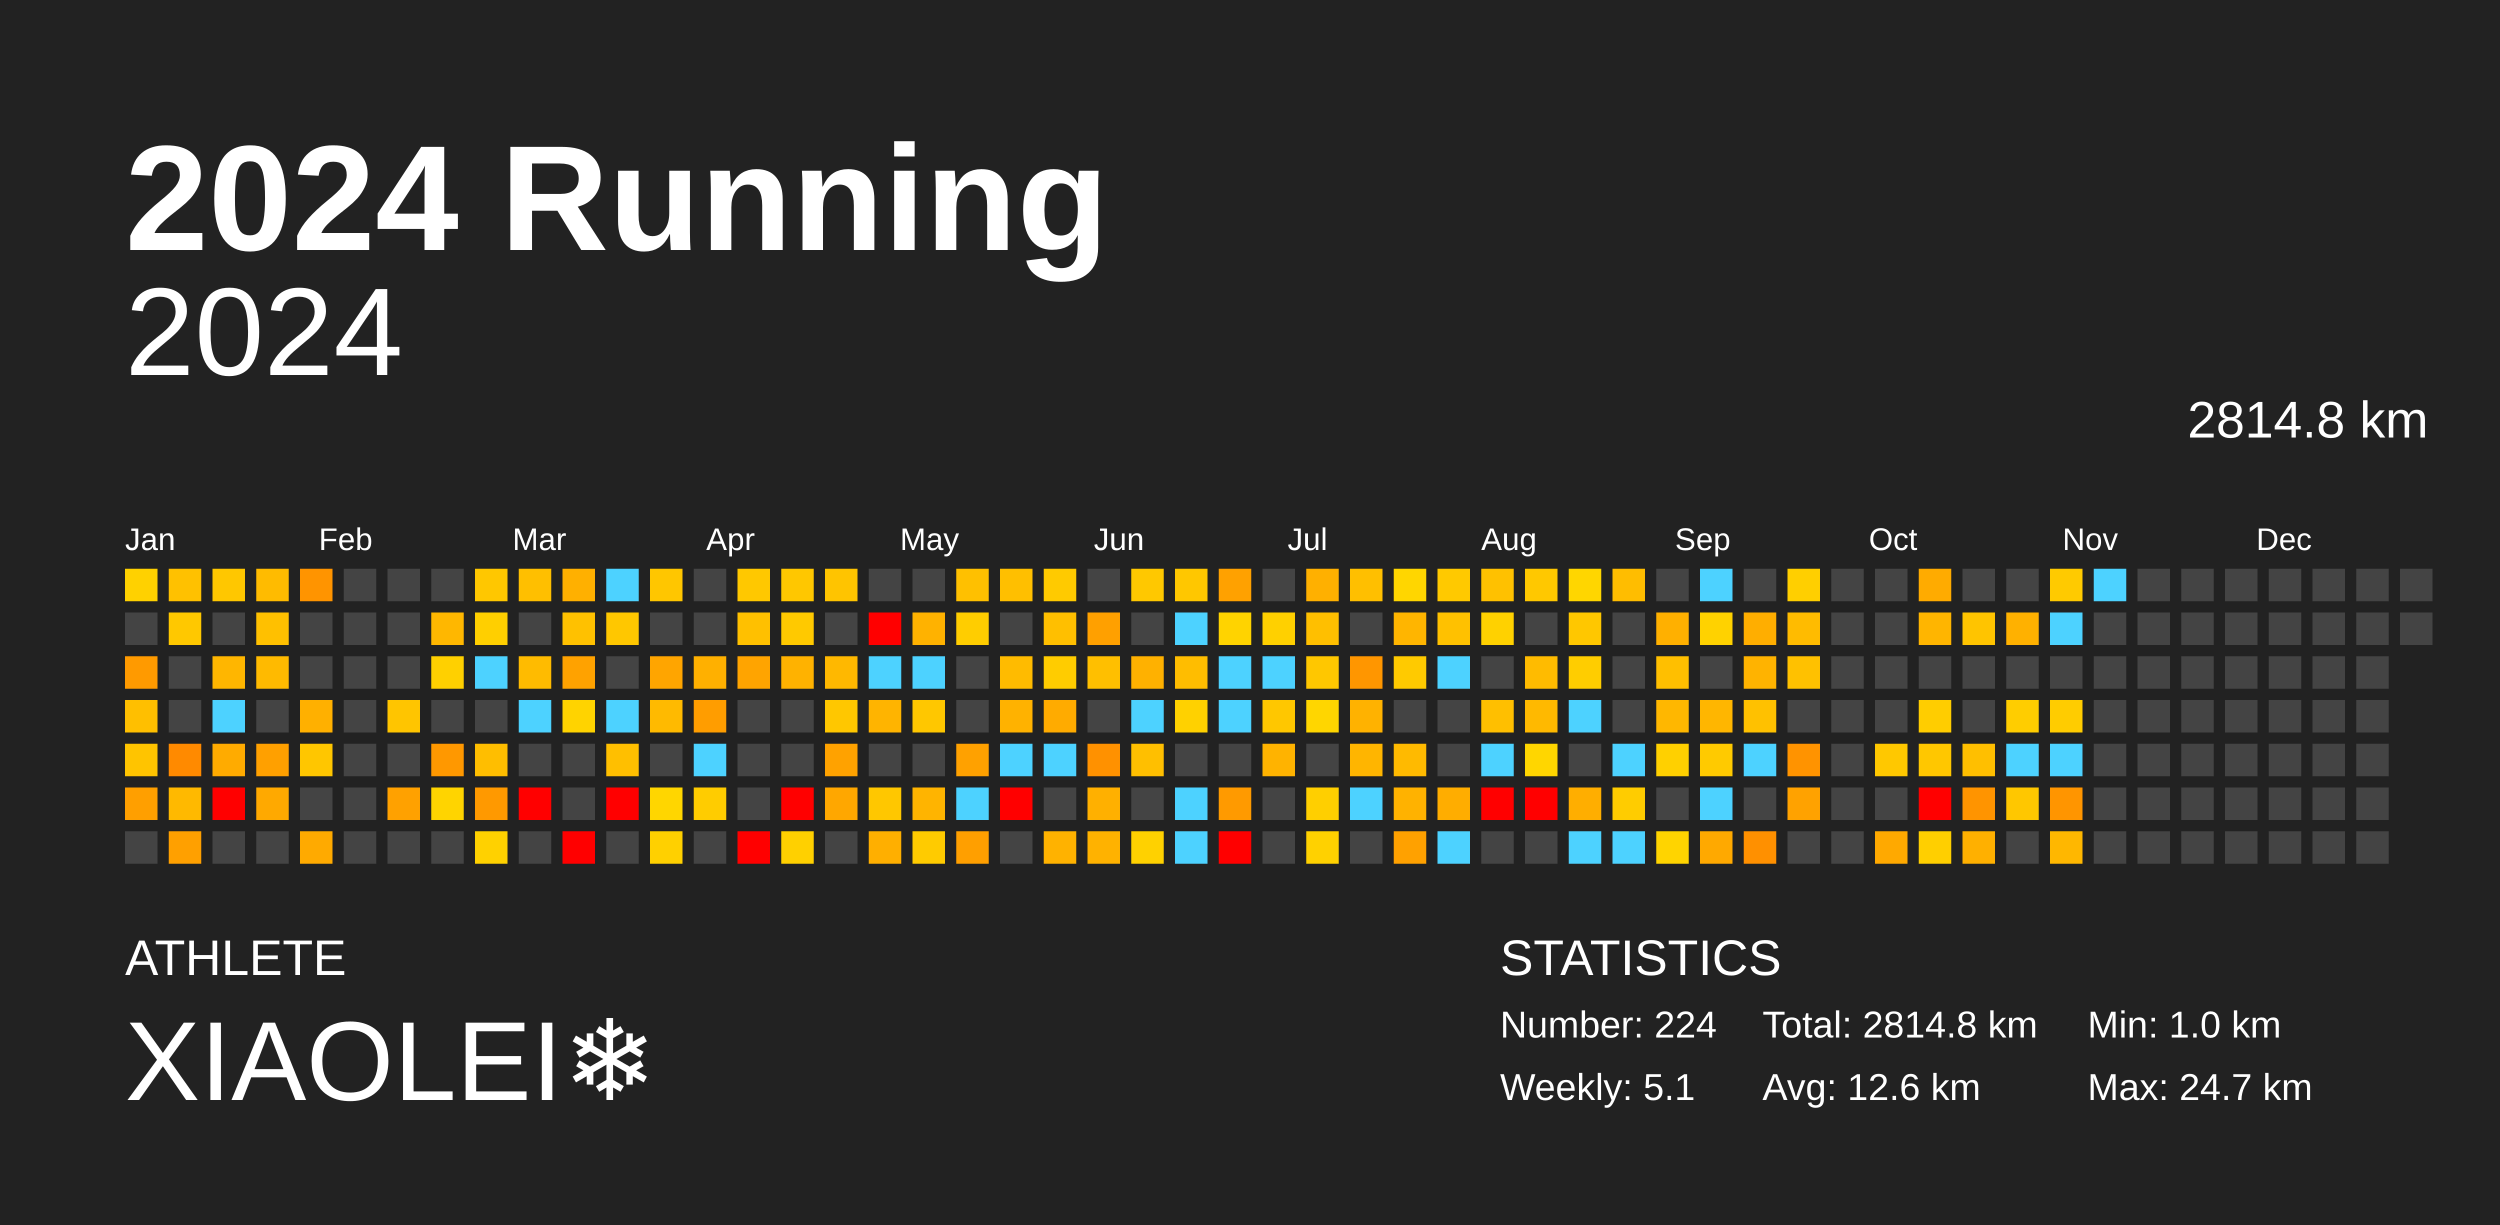
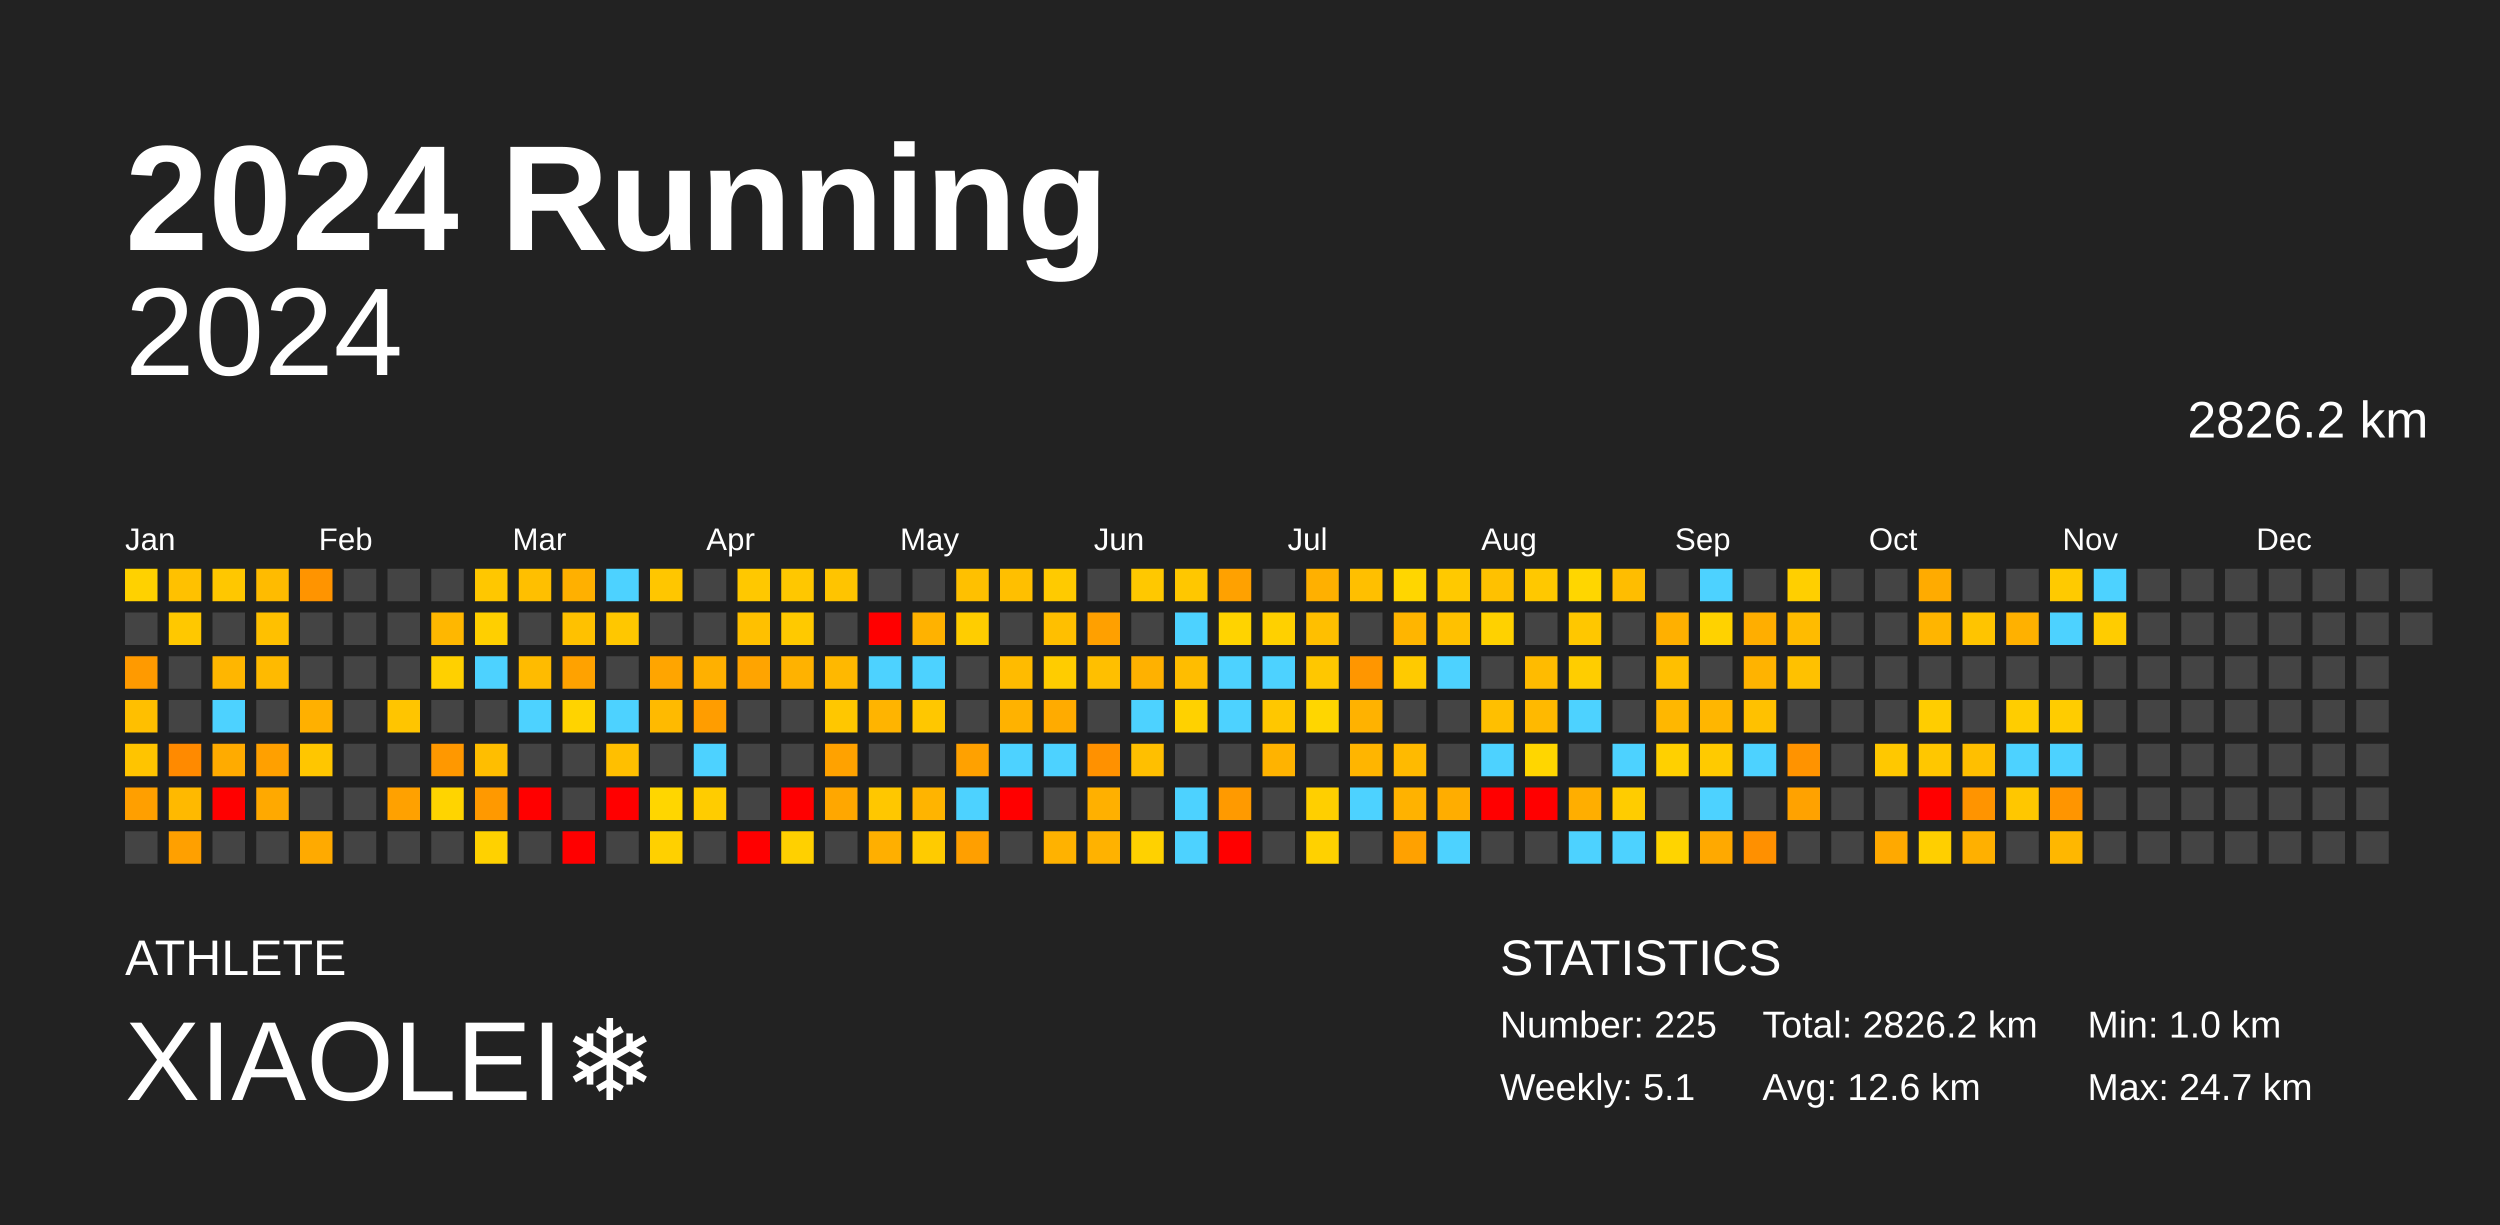
<svg xmlns="http://www.w3.org/2000/svg" baseProfile="full" height="98mm" version="1.1" viewBox="0,0,200,98" width="200mm">
  <defs />
  <rect fill="#222222" height="98" width="200" x="0" y="0" />
  <text fill="#FFFFFF" style="font-size:12px; font-family:Arial; font-weight:bold;" x="10" y="20">2024 Running</text>
  <text fill="#FFFFFF" style="font-size:4px; font-family:Arial" x="10" y="78">ATHLETE</text>
  <text fill="#FFFFFF" style="font-size:9px; font-family:Arial" x="10" y="88">XIAOLEI❄️</text>
  <text fill="#FFFFFF" style="font-size:4px; font-family:Arial" x="120" y="78">STATISTICS</text>
-   <text fill="#FFFFFF" style="font-size:3px; font-family:Arial" x="120" y="83">Number: 224</text>
+   <text fill="#FFFFFF" style="font-size:3px; font-family:Arial" x="120" y="83">Number: 225</text>
  <text fill="#FFFFFF" style="font-size:3px; font-family:Arial" x="120" y="88">Weekly: 5.1</text>
-   <text fill="#FFFFFF" style="font-size:3px; font-family:Arial" x="141" y="83">Total: 2814.8 km</text>
+   <text fill="#FFFFFF" style="font-size:3px; font-family:Arial" x="141" y="83">Total: 2826.2 km</text>
  <text fill="#FFFFFF" style="font-size:3px; font-family:Arial" x="141" y="88">Avg: 12.6 km</text>
  <text fill="#FFFFFF" style="font-size:3px; font-family:Arial" x="167" y="83">Min: 1.0 km</text>
  <text fill="#FFFFFF" style="font-size:3px; font-family:Arial" x="167" y="88">Max: 24.7 km</text>
  <text alignment-baseline="hanging" fill="#FFFFFF" style="font-size:10.0px; font-family:Arial;" x="10" y="30">2024</text>
-   <text alignment-baseline="hanging" fill="#FFFFFF" style="font-size:4.125px; font-family:Arial;" x="175" y="35">2814.8 km</text>
+   <text alignment-baseline="hanging" fill="#FFFFFF" style="font-size:4.125px; font-family:Arial;" x="175" y="35">2826.2 km</text>
  <text fill="#FFFFFF" style="font-size:2.5px; font-family:Arial" x="10.0" y="44">Jan</text>
  <text fill="#FFFFFF" style="font-size:2.5px; font-family:Arial" x="25.5" y="44">Feb</text>
  <text fill="#FFFFFF" style="font-size:2.5px; font-family:Arial" x="41.0" y="44">Mar</text>
  <text fill="#FFFFFF" style="font-size:2.5px; font-family:Arial" x="56.5" y="44">Apr</text>
  <text fill="#FFFFFF" style="font-size:2.5px; font-family:Arial" x="72.0" y="44">May</text>
  <text fill="#FFFFFF" style="font-size:2.5px; font-family:Arial" x="87.5" y="44">Jun</text>
  <text fill="#FFFFFF" style="font-size:2.5px; font-family:Arial" x="103.0" y="44">Jul</text>
  <text fill="#FFFFFF" style="font-size:2.5px; font-family:Arial" x="118.5" y="44">Aug</text>
  <text fill="#FFFFFF" style="font-size:2.5px; font-family:Arial" x="134.0" y="44">Sep</text>
  <text fill="#FFFFFF" style="font-size:2.5px; font-family:Arial" x="149.5" y="44">Oct</text>
  <text fill="#FFFFFF" style="font-size:2.5px; font-family:Arial" x="165.0" y="44">Nov</text>
  <text fill="#FFFFFF" style="font-size:2.5px; font-family:Arial" x="180.5" y="44">Dec</text>
  <rect fill="#ffd100" height="2.6" width="2.6" x="10.0" y="45.5" />
  <rect fill="#444444" height="2.6" width="2.6" x="10.0" y="49.0" />
  <rect fill="#ff9a00" height="2.6" width="2.6" x="10.0" y="52.5" />
  <rect fill="#ffbf00" height="2.6" width="2.6" x="10.0" y="56.0" />
  <rect fill="#ffc400" height="2.6" width="2.6" x="10.0" y="59.5" />
  <rect fill="#ff9f00" height="2.6" width="2.6" x="10.0" y="63.0" />
  <rect fill="#444444" height="2.6" width="2.6" x="10.0" y="66.5" />
  <rect fill="#ffc100" height="2.6" width="2.6" x="13.5" y="45.5" />
  <rect fill="#ffc800" height="2.6" width="2.6" x="13.5" y="49.0" />
  <rect fill="#444444" height="2.6" width="2.6" x="13.5" y="52.5" />
  <rect fill="#444444" height="2.6" width="2.6" x="13.5" y="56.0" />
  <rect fill="#ff8a00" height="2.6" width="2.6" x="13.5" y="59.5" />
  <rect fill="#ffb900" height="2.6" width="2.6" x="13.5" y="63.0" />
  <rect fill="#ffa000" height="2.6" width="2.6" x="13.5" y="66.5" />
  <rect fill="#ffc700" height="2.6" width="2.6" x="17.0" y="45.5" />
  <rect fill="#444444" height="2.6" width="2.6" x="17.0" y="49.0" />
  <rect fill="#ffb600" height="2.6" width="2.6" x="17.0" y="52.5" />
  <rect fill="#4dd2ff" height="2.6" width="2.6" x="17.0" y="56.0" />
  <rect fill="#ffab00" height="2.6" width="2.6" x="17.0" y="59.5" />
  <rect fill="red" height="2.6" width="2.6" x="17.0" y="63.0" />
  <rect fill="#444444" height="2.6" width="2.6" x="17.0" y="66.5" />
  <rect fill="#ffbb00" height="2.6" width="2.6" x="20.5" y="45.5" />
  <rect fill="#ffc000" height="2.6" width="2.6" x="20.5" y="49.0" />
  <rect fill="#ffba00" height="2.6" width="2.6" x="20.5" y="52.5" />
  <rect fill="#444444" height="2.6" width="2.6" x="20.5" y="56.0" />
  <rect fill="#ffa000" height="2.6" width="2.6" x="20.5" y="59.5" />
  <rect fill="#ffa900" height="2.6" width="2.6" x="20.5" y="63.0" />
  <rect fill="#444444" height="2.6" width="2.6" x="20.5" y="66.5" />
  <rect fill="#ff9400" height="2.6" width="2.6" x="24.0" y="45.5" />
  <rect fill="#444444" height="2.6" width="2.6" x="24.0" y="49.0" />
  <rect fill="#444444" height="2.6" width="2.6" x="24.0" y="52.5" />
  <rect fill="#ffb000" height="2.6" width="2.6" x="24.0" y="56.0" />
  <rect fill="#ffc600" height="2.6" width="2.6" x="24.0" y="59.5" />
  <rect fill="#444444" height="2.6" width="2.6" x="24.0" y="63.0" />
  <rect fill="#ffaa00" height="2.6" width="2.6" x="24.0" y="66.5" />
  <rect fill="#444444" height="2.6" width="2.6" x="27.5" y="45.5" />
  <rect fill="#444444" height="2.6" width="2.6" x="27.5" y="49.0" />
  <rect fill="#444444" height="2.6" width="2.6" x="27.5" y="52.5" />
  <rect fill="#444444" height="2.6" width="2.6" x="27.5" y="56.0" />
  <rect fill="#444444" height="2.6" width="2.6" x="27.5" y="59.5" />
  <rect fill="#444444" height="2.6" width="2.6" x="27.5" y="63.0" />
  <rect fill="#444444" height="2.6" width="2.6" x="27.5" y="66.5" />
  <rect fill="#444444" height="2.6" width="2.6" x="31.0" y="45.5" />
  <rect fill="#444444" height="2.6" width="2.6" x="31.0" y="49.0" />
  <rect fill="#444444" height="2.6" width="2.6" x="31.0" y="52.5" />
  <rect fill="#ffc500" height="2.6" width="2.6" x="31.0" y="56.0" />
  <rect fill="#444444" height="2.6" width="2.6" x="31.0" y="59.5" />
  <rect fill="#ffa100" height="2.6" width="2.6" x="31.0" y="63.0" />
  <rect fill="#444444" height="2.6" width="2.6" x="31.0" y="66.5" />
  <rect fill="#444444" height="2.6" width="2.6" x="34.5" y="45.5" />
  <rect fill="#ffb700" height="2.6" width="2.6" x="34.5" y="49.0" />
  <rect fill="#ffd000" height="2.6" width="2.6" x="34.5" y="52.5" />
  <rect fill="#444444" height="2.6" width="2.6" x="34.5" y="56.0" />
  <rect fill="#ff9800" height="2.6" width="2.6" x="34.5" y="59.5" />
  <rect fill="#ffd400" height="2.6" width="2.6" x="34.5" y="63.0" />
  <rect fill="#444444" height="2.6" width="2.6" x="34.5" y="66.5" />
  <rect fill="#ffc700" height="2.6" width="2.6" x="38.0" y="45.5" />
  <rect fill="#ffcf00" height="2.6" width="2.6" x="38.0" y="49.0" />
  <rect fill="#4dd2ff" height="2.6" width="2.6" x="38.0" y="52.5" />
  <rect fill="#444444" height="2.6" width="2.6" x="38.0" y="56.0" />
  <rect fill="#ffbe00" height="2.6" width="2.6" x="38.0" y="59.5" />
  <rect fill="#ff9900" height="2.6" width="2.6" x="38.0" y="63.0" />
  <rect fill="#ffd100" height="2.6" width="2.6" x="38.0" y="66.5" />
  <rect fill="#ffbf00" height="2.6" width="2.6" x="41.5" y="45.5" />
  <rect fill="#444444" height="2.6" width="2.6" x="41.5" y="49.0" />
  <rect fill="#ffbb00" height="2.6" width="2.6" x="41.5" y="52.5" />
  <rect fill="#4dd2ff" height="2.6" width="2.6" x="41.5" y="56.0" />
  <rect fill="#444444" height="2.6" width="2.6" x="41.5" y="59.5" />
  <rect fill="red" height="2.6" width="2.6" x="41.5" y="63.0" />
  <rect fill="#444444" height="2.6" width="2.6" x="41.5" y="66.5" />
  <rect fill="#ffb000" height="2.6" width="2.6" x="45.0" y="45.5" />
  <rect fill="#ffc100" height="2.6" width="2.6" x="45.0" y="49.0" />
  <rect fill="#ffa200" height="2.6" width="2.6" x="45.0" y="52.5" />
  <rect fill="#ffd300" height="2.6" width="2.6" x="45.0" y="56.0" />
  <rect fill="#444444" height="2.6" width="2.6" x="45.0" y="59.5" />
  <rect fill="#444444" height="2.6" width="2.6" x="45.0" y="63.0" />
  <rect fill="red" height="2.6" width="2.6" x="45.0" y="66.5" />
  <rect fill="#4dd2ff" height="2.6" width="2.6" x="48.5" y="45.5" />
  <rect fill="#ffc700" height="2.6" width="2.6" x="48.5" y="49.0" />
  <rect fill="#444444" height="2.6" width="2.6" x="48.5" y="52.5" />
  <rect fill="#4dd2ff" height="2.6" width="2.6" x="48.5" y="56.0" />
  <rect fill="#ffbf00" height="2.6" width="2.6" x="48.5" y="59.5" />
  <rect fill="red" height="2.6" width="2.6" x="48.5" y="63.0" />
  <rect fill="#444444" height="2.6" width="2.6" x="48.5" y="66.5" />
  <rect fill="#ffc600" height="2.6" width="2.6" x="52.0" y="45.5" />
  <rect fill="#444444" height="2.6" width="2.6" x="52.0" y="49.0" />
  <rect fill="#ffa500" height="2.6" width="2.6" x="52.0" y="52.5" />
  <rect fill="#ffba00" height="2.6" width="2.6" x="52.0" y="56.0" />
  <rect fill="#444444" height="2.6" width="2.6" x="52.0" y="59.5" />
  <rect fill="#ffd600" height="2.6" width="2.6" x="52.0" y="63.0" />
  <rect fill="#ffd000" height="2.6" width="2.6" x="52.0" y="66.5" />
  <rect fill="#444444" height="2.6" width="2.6" x="55.5" y="45.5" />
  <rect fill="#444444" height="2.6" width="2.6" x="55.5" y="49.0" />
  <rect fill="#ffb000" height="2.6" width="2.6" x="55.5" y="52.5" />
  <rect fill="#ff9d00" height="2.6" width="2.6" x="55.5" y="56.0" />
  <rect fill="#4dd2ff" height="2.6" width="2.6" x="55.5" y="59.5" />
  <rect fill="#ffcc00" height="2.6" width="2.6" x="55.5" y="63.0" />
  <rect fill="#444444" height="2.6" width="2.6" x="55.5" y="66.5" />
  <rect fill="#ffc800" height="2.6" width="2.6" x="59.0" y="45.5" />
  <rect fill="#ffc000" height="2.6" width="2.6" x="59.0" y="49.0" />
  <rect fill="#ffa400" height="2.6" width="2.6" x="59.0" y="52.5" />
  <rect fill="#444444" height="2.6" width="2.6" x="59.0" y="56.0" />
  <rect fill="#444444" height="2.6" width="2.6" x="59.0" y="59.5" />
  <rect fill="#444444" height="2.6" width="2.6" x="59.0" y="63.0" />
  <rect fill="red" height="2.6" width="2.6" x="59.0" y="66.5" />
  <rect fill="#ffc700" height="2.6" width="2.6" x="62.5" y="45.5" />
  <rect fill="#ffc900" height="2.6" width="2.6" x="62.5" y="49.0" />
  <rect fill="#ffb200" height="2.6" width="2.6" x="62.5" y="52.5" />
  <rect fill="#444444" height="2.6" width="2.6" x="62.5" y="56.0" />
  <rect fill="#444444" height="2.6" width="2.6" x="62.5" y="59.5" />
  <rect fill="red" height="2.6" width="2.6" x="62.5" y="63.0" />
  <rect fill="#ffd000" height="2.6" width="2.6" x="62.5" y="66.5" />
  <rect fill="#ffc400" height="2.6" width="2.6" x="66.0" y="45.5" />
  <rect fill="#444444" height="2.6" width="2.6" x="66.0" y="49.0" />
  <rect fill="#ffb800" height="2.6" width="2.6" x="66.0" y="52.5" />
  <rect fill="#ffc700" height="2.6" width="2.6" x="66.0" y="56.0" />
  <rect fill="#ffa200" height="2.6" width="2.6" x="66.0" y="59.5" />
  <rect fill="#ffa700" height="2.6" width="2.6" x="66.0" y="63.0" />
  <rect fill="#444444" height="2.6" width="2.6" x="66.0" y="66.5" />
  <rect fill="#444444" height="2.6" width="2.6" x="69.5" y="45.5" />
  <rect fill="red" height="2.6" width="2.6" x="69.5" y="49.0" />
  <rect fill="#4dd2ff" height="2.6" width="2.6" x="69.5" y="52.5" />
  <rect fill="#ffb400" height="2.6" width="2.6" x="69.5" y="56.0" />
  <rect fill="#444444" height="2.6" width="2.6" x="69.5" y="59.5" />
  <rect fill="#ffc700" height="2.6" width="2.6" x="69.5" y="63.0" />
  <rect fill="#ffaf00" height="2.6" width="2.6" x="69.5" y="66.5" />
  <rect fill="#444444" height="2.6" width="2.6" x="73.0" y="45.5" />
  <rect fill="#ffb200" height="2.6" width="2.6" x="73.0" y="49.0" />
  <rect fill="#4dd2ff" height="2.6" width="2.6" x="73.0" y="52.5" />
  <rect fill="#ffc700" height="2.6" width="2.6" x="73.0" y="56.0" />
  <rect fill="#444444" height="2.6" width="2.6" x="73.0" y="59.5" />
  <rect fill="#ffb400" height="2.6" width="2.6" x="73.0" y="63.0" />
  <rect fill="#ffcb00" height="2.6" width="2.6" x="73.0" y="66.5" />
  <rect fill="#ffc000" height="2.6" width="2.6" x="76.5" y="45.5" />
  <rect fill="#ffcd00" height="2.6" width="2.6" x="76.5" y="49.0" />
  <rect fill="#444444" height="2.6" width="2.6" x="76.5" y="52.5" />
  <rect fill="#444444" height="2.6" width="2.6" x="76.5" y="56.0" />
  <rect fill="#ffa100" height="2.6" width="2.6" x="76.5" y="59.5" />
  <rect fill="#4dd2ff" height="2.6" width="2.6" x="76.5" y="63.0" />
  <rect fill="#ff9f00" height="2.6" width="2.6" x="76.5" y="66.5" />
  <rect fill="#ffbf00" height="2.6" width="2.6" x="80.0" y="45.5" />
  <rect fill="#444444" height="2.6" width="2.6" x="80.0" y="49.0" />
  <rect fill="#ffbb00" height="2.6" width="2.6" x="80.0" y="52.5" />
  <rect fill="#ffb200" height="2.6" width="2.6" x="80.0" y="56.0" />
  <rect fill="#4dd2ff" height="2.6" width="2.6" x="80.0" y="59.5" />
  <rect fill="red" height="2.6" width="2.6" x="80.0" y="63.0" />
  <rect fill="#444444" height="2.6" width="2.6" x="80.0" y="66.5" />
  <rect fill="#ffca00" height="2.6" width="2.6" x="83.5" y="45.5" />
  <rect fill="#ffbf00" height="2.6" width="2.6" x="83.5" y="49.0" />
  <rect fill="#ffcc00" height="2.6" width="2.6" x="83.5" y="52.5" />
  <rect fill="#ffab00" height="2.6" width="2.6" x="83.5" y="56.0" />
  <rect fill="#4dd2ff" height="2.6" width="2.6" x="83.5" y="59.5" />
  <rect fill="#444444" height="2.6" width="2.6" x="83.5" y="63.0" />
  <rect fill="#ffb200" height="2.6" width="2.6" x="83.5" y="66.5" />
  <rect fill="#444444" height="2.6" width="2.6" x="87.0" y="45.5" />
  <rect fill="#ffa000" height="2.6" width="2.6" x="87.0" y="49.0" />
  <rect fill="#ffbf00" height="2.6" width="2.6" x="87.0" y="52.5" />
  <rect fill="#444444" height="2.6" width="2.6" x="87.0" y="56.0" />
  <rect fill="#ff9100" height="2.6" width="2.6" x="87.0" y="59.5" />
  <rect fill="#ffb000" height="2.6" width="2.6" x="87.0" y="63.0" />
  <rect fill="#ffb200" height="2.6" width="2.6" x="87.0" y="66.5" />
  <rect fill="#ffc800" height="2.6" width="2.6" x="90.5" y="45.5" />
  <rect fill="#444444" height="2.6" width="2.6" x="90.5" y="49.0" />
  <rect fill="#ffb100" height="2.6" width="2.6" x="90.5" y="52.5" />
  <rect fill="#4dd2ff" height="2.6" width="2.6" x="90.5" y="56.0" />
  <rect fill="#ffbf00" height="2.6" width="2.6" x="90.5" y="59.5" />
  <rect fill="#444444" height="2.6" width="2.6" x="90.5" y="63.0" />
  <rect fill="#ffd100" height="2.6" width="2.6" x="90.5" y="66.5" />
  <rect fill="#ffc700" height="2.6" width="2.6" x="94.0" y="45.5" />
  <rect fill="#4dd2ff" height="2.6" width="2.6" x="94.0" y="49.0" />
  <rect fill="#ffbd00" height="2.6" width="2.6" x="94.0" y="52.5" />
  <rect fill="#ffd100" height="2.6" width="2.6" x="94.0" y="56.0" />
  <rect fill="#444444" height="2.6" width="2.6" x="94.0" y="59.5" />
  <rect fill="#4dd2ff" height="2.6" width="2.6" x="94.0" y="63.0" />
  <rect fill="#4dd2ff" height="2.6" width="2.6" x="94.0" y="66.5" />
  <rect fill="#ffa100" height="2.6" width="2.6" x="97.5" y="45.5" />
  <rect fill="#ffd300" height="2.6" width="2.6" x="97.5" y="49.0" />
  <rect fill="#4dd2ff" height="2.6" width="2.6" x="97.5" y="52.5" />
  <rect fill="#4dd2ff" height="2.6" width="2.6" x="97.5" y="56.0" />
  <rect fill="#444444" height="2.6" width="2.6" x="97.5" y="59.5" />
  <rect fill="#ff9a00" height="2.6" width="2.6" x="97.5" y="63.0" />
  <rect fill="red" height="2.6" width="2.6" x="97.5" y="66.5" />
  <rect fill="#444444" height="2.6" width="2.6" x="101.0" y="45.5" />
  <rect fill="#ffd000" height="2.6" width="2.6" x="101.0" y="49.0" />
  <rect fill="#4dd2ff" height="2.6" width="2.6" x="101.0" y="52.5" />
  <rect fill="#ffc700" height="2.6" width="2.6" x="101.0" y="56.0" />
  <rect fill="#ffb300" height="2.6" width="2.6" x="101.0" y="59.5" />
  <rect fill="#444444" height="2.6" width="2.6" x="101.0" y="63.0" />
  <rect fill="#444444" height="2.6" width="2.6" x="101.0" y="66.5" />
  <rect fill="#ffb000" height="2.6" width="2.6" x="104.5" y="45.5" />
  <rect fill="#ffbf00" height="2.6" width="2.6" x="104.5" y="49.0" />
  <rect fill="#ffc700" height="2.6" width="2.6" x="104.5" y="52.5" />
  <rect fill="#ffd600" height="2.6" width="2.6" x="104.5" y="56.0" />
  <rect fill="#444444" height="2.6" width="2.6" x="104.5" y="59.5" />
  <rect fill="#ffcf00" height="2.6" width="2.6" x="104.5" y="63.0" />
  <rect fill="#ffd100" height="2.6" width="2.6" x="104.5" y="66.5" />
  <rect fill="#ffbf00" height="2.6" width="2.6" x="108.0" y="45.5" />
  <rect fill="#444444" height="2.6" width="2.6" x="108.0" y="49.0" />
  <rect fill="#ff9600" height="2.6" width="2.6" x="108.0" y="52.5" />
  <rect fill="#ffb200" height="2.6" width="2.6" x="108.0" y="56.0" />
  <rect fill="#ffb500" height="2.6" width="2.6" x="108.0" y="59.5" />
  <rect fill="#4dd2ff" height="2.6" width="2.6" x="108.0" y="63.0" />
  <rect fill="#444444" height="2.6" width="2.6" x="108.0" y="66.5" />
  <rect fill="#ffd600" height="2.6" width="2.6" x="111.5" y="45.5" />
  <rect fill="#ffb500" height="2.6" width="2.6" x="111.5" y="49.0" />
  <rect fill="#ffca00" height="2.6" width="2.6" x="111.5" y="52.5" />
  <rect fill="#444444" height="2.6" width="2.6" x="111.5" y="56.0" />
  <rect fill="#ffba00" height="2.6" width="2.6" x="111.5" y="59.5" />
  <rect fill="#ffb200" height="2.6" width="2.6" x="111.5" y="63.0" />
  <rect fill="#ffa100" height="2.6" width="2.6" x="111.5" y="66.5" />
  <rect fill="#ffc900" height="2.6" width="2.6" x="115.0" y="45.5" />
  <rect fill="#ffc100" height="2.6" width="2.6" x="115.0" y="49.0" />
  <rect fill="#4dd2ff" height="2.6" width="2.6" x="115.0" y="52.5" />
  <rect fill="#444444" height="2.6" width="2.6" x="115.0" y="56.0" />
  <rect fill="#444444" height="2.6" width="2.6" x="115.0" y="59.5" />
  <rect fill="#ffad00" height="2.6" width="2.6" x="115.0" y="63.0" />
  <rect fill="#4dd2ff" height="2.6" width="2.6" x="115.0" y="66.5" />
  <rect fill="#ffc100" height="2.6" width="2.6" x="118.5" y="45.5" />
  <rect fill="#ffd100" height="2.6" width="2.6" x="118.5" y="49.0" />
  <rect fill="#444444" height="2.6" width="2.6" x="118.5" y="52.5" />
  <rect fill="#ffbf00" height="2.6" width="2.6" x="118.5" y="56.0" />
  <rect fill="#4dd2ff" height="2.6" width="2.6" x="118.5" y="59.5" />
  <rect fill="red" height="2.6" width="2.6" x="118.5" y="63.0" />
  <rect fill="#444444" height="2.6" width="2.6" x="118.5" y="66.5" />
  <rect fill="#ffc800" height="2.6" width="2.6" x="122.0" y="45.5" />
  <rect fill="#444444" height="2.6" width="2.6" x="122.0" y="49.0" />
  <rect fill="#ffbb00" height="2.6" width="2.6" x="122.0" y="52.5" />
  <rect fill="#ffb900" height="2.6" width="2.6" x="122.0" y="56.0" />
  <rect fill="#ffd600" height="2.6" width="2.6" x="122.0" y="59.5" />
  <rect fill="red" height="2.6" width="2.6" x="122.0" y="63.0" />
  <rect fill="#444444" height="2.6" width="2.6" x="122.0" y="66.5" />
  <rect fill="#ffd600" height="2.6" width="2.6" x="125.5" y="45.5" />
  <rect fill="#ffc700" height="2.6" width="2.6" x="125.5" y="49.0" />
  <rect fill="#ffcd00" height="2.6" width="2.6" x="125.5" y="52.5" />
  <rect fill="#4dd2ff" height="2.6" width="2.6" x="125.5" y="56.0" />
  <rect fill="#444444" height="2.6" width="2.6" x="125.5" y="59.5" />
  <rect fill="#ffae00" height="2.6" width="2.6" x="125.5" y="63.0" />
  <rect fill="#4dd2ff" height="2.6" width="2.6" x="125.5" y="66.5" />
  <rect fill="#ffbd00" height="2.6" width="2.6" x="129.0" y="45.5" />
  <rect fill="#444444" height="2.6" width="2.6" x="129.0" y="49.0" />
  <rect fill="#444444" height="2.6" width="2.6" x="129.0" y="52.5" />
  <rect fill="#444444" height="2.6" width="2.6" x="129.0" y="56.0" />
  <rect fill="#4dd2ff" height="2.6" width="2.6" x="129.0" y="59.5" />
  <rect fill="#ffcc00" height="2.6" width="2.6" x="129.0" y="63.0" />
  <rect fill="#4dd2ff" height="2.6" width="2.6" x="129.0" y="66.5" />
  <rect fill="#444444" height="2.6" width="2.6" x="132.5" y="45.5" />
  <rect fill="#ffb000" height="2.6" width="2.6" x="132.5" y="49.0" />
  <rect fill="#ffbf00" height="2.6" width="2.6" x="132.5" y="52.5" />
  <rect fill="#ffb700" height="2.6" width="2.6" x="132.5" y="56.0" />
  <rect fill="#ffd000" height="2.6" width="2.6" x="132.5" y="59.5" />
  <rect fill="#444444" height="2.6" width="2.6" x="132.5" y="63.0" />
  <rect fill="#ffd400" height="2.6" width="2.6" x="132.5" y="66.5" />
  <rect fill="#4dd2ff" height="2.6" width="2.6" x="136.0" y="45.5" />
  <rect fill="#ffd200" height="2.6" width="2.6" x="136.0" y="49.0" />
  <rect fill="#444444" height="2.6" width="2.6" x="136.0" y="52.5" />
  <rect fill="#ffb600" height="2.6" width="2.6" x="136.0" y="56.0" />
  <rect fill="#ffca00" height="2.6" width="2.6" x="136.0" y="59.5" />
  <rect fill="#4dd2ff" height="2.6" width="2.6" x="136.0" y="63.0" />
  <rect fill="#ffa900" height="2.6" width="2.6" x="136.0" y="66.5" />
  <rect fill="#444444" height="2.6" width="2.6" x="139.5" y="45.5" />
  <rect fill="#ffae00" height="2.6" width="2.6" x="139.5" y="49.0" />
  <rect fill="#ffb300" height="2.6" width="2.6" x="139.5" y="52.5" />
  <rect fill="#ffc100" height="2.6" width="2.6" x="139.5" y="56.0" />
  <rect fill="#4dd2ff" height="2.6" width="2.6" x="139.5" y="59.5" />
  <rect fill="#444444" height="2.6" width="2.6" x="139.5" y="63.0" />
  <rect fill="#ff9000" height="2.6" width="2.6" x="139.5" y="66.5" />
  <rect fill="#ffcf00" height="2.6" width="2.6" x="143.0" y="45.5" />
  <rect fill="#ffbb00" height="2.6" width="2.6" x="143.0" y="49.0" />
  <rect fill="#ffc100" height="2.6" width="2.6" x="143.0" y="52.5" />
  <rect fill="#444444" height="2.6" width="2.6" x="143.0" y="56.0" />
  <rect fill="#ff9300" height="2.6" width="2.6" x="143.0" y="59.5" />
  <rect fill="#ffa200" height="2.6" width="2.6" x="143.0" y="63.0" />
  <rect fill="#444444" height="2.6" width="2.6" x="143.0" y="66.5" />
  <rect fill="#444444" height="2.6" width="2.6" x="146.5" y="45.5" />
  <rect fill="#444444" height="2.6" width="2.6" x="146.5" y="49.0" />
  <rect fill="#444444" height="2.6" width="2.6" x="146.5" y="52.5" />
  <rect fill="#444444" height="2.6" width="2.6" x="146.5" y="56.0" />
  <rect fill="#444444" height="2.6" width="2.6" x="146.5" y="59.5" />
  <rect fill="#444444" height="2.6" width="2.6" x="146.5" y="63.0" />
  <rect fill="#444444" height="2.6" width="2.6" x="146.5" y="66.5" />
  <rect fill="#444444" height="2.6" width="2.6" x="150.0" y="45.5" />
  <rect fill="#444444" height="2.6" width="2.6" x="150.0" y="49.0" />
  <rect fill="#444444" height="2.6" width="2.6" x="150.0" y="52.5" />
  <rect fill="#444444" height="2.6" width="2.6" x="150.0" y="56.0" />
  <rect fill="#ffc800" height="2.6" width="2.6" x="150.0" y="59.5" />
  <rect fill="#444444" height="2.6" width="2.6" x="150.0" y="63.0" />
  <rect fill="#ffa900" height="2.6" width="2.6" x="150.0" y="66.5" />
  <rect fill="#ffab00" height="2.6" width="2.6" x="153.5" y="45.5" />
  <rect fill="#ffb500" height="2.6" width="2.6" x="153.5" y="49.0" />
  <rect fill="#444444" height="2.6" width="2.6" x="153.5" y="52.5" />
  <rect fill="#ffcd00" height="2.6" width="2.6" x="153.5" y="56.0" />
  <rect fill="#ffc700" height="2.6" width="2.6" x="153.5" y="59.5" />
  <rect fill="red" height="2.6" width="2.6" x="153.5" y="63.0" />
  <rect fill="#ffcf00" height="2.6" width="2.6" x="153.5" y="66.5" />
  <rect fill="#444444" height="2.6" width="2.6" x="157.0" y="45.5" />
  <rect fill="#ffc400" height="2.6" width="2.6" x="157.0" y="49.0" />
  <rect fill="#444444" height="2.6" width="2.6" x="157.0" y="52.5" />
  <rect fill="#444444" height="2.6" width="2.6" x="157.0" y="56.0" />
  <rect fill="#ffbf00" height="2.6" width="2.6" x="157.0" y="59.5" />
  <rect fill="#ff9400" height="2.6" width="2.6" x="157.0" y="63.0" />
  <rect fill="#ffb000" height="2.6" width="2.6" x="157.0" y="66.5" />
  <rect fill="#444444" height="2.6" width="2.6" x="160.5" y="45.5" />
  <rect fill="#ffb100" height="2.6" width="2.6" x="160.5" y="49.0" />
  <rect fill="#444444" height="2.6" width="2.6" x="160.5" y="52.5" />
  <rect fill="#ffcd00" height="2.6" width="2.6" x="160.5" y="56.0" />
  <rect fill="#4dd2ff" height="2.6" width="2.6" x="160.5" y="59.5" />
  <rect fill="#ffc700" height="2.6" width="2.6" x="160.5" y="63.0" />
  <rect fill="#444444" height="2.6" width="2.6" x="160.5" y="66.5" />
  <rect fill="#ffca00" height="2.6" width="2.6" x="164.0" y="45.5" />
  <rect fill="#4dd2ff" height="2.6" width="2.6" x="164.0" y="49.0" />
  <rect fill="#444444" height="2.6" width="2.6" x="164.0" y="52.5" />
  <rect fill="#ffcc00" height="2.6" width="2.6" x="164.0" y="56.0" />
  <rect fill="#4dd2ff" height="2.6" width="2.6" x="164.0" y="59.5" />
  <rect fill="#ff9500" height="2.6" width="2.6" x="164.0" y="63.0" />
  <rect fill="#ffb700" height="2.6" width="2.6" x="164.0" y="66.5" />
  <rect fill="#4dd2ff" height="2.6" width="2.6" x="167.5" y="45.5" />
-   <rect fill="#444444" height="2.6" width="2.6" x="167.5" y="49.0" />
+   <rect fill="#ffcc00" height="2.6" width="2.6" x="167.5" y="49.0" />
  <rect fill="#444444" height="2.6" width="2.6" x="167.5" y="52.5" />
  <rect fill="#444444" height="2.6" width="2.6" x="167.5" y="56.0" />
  <rect fill="#444444" height="2.6" width="2.6" x="167.5" y="59.5" />
  <rect fill="#444444" height="2.6" width="2.6" x="167.5" y="63.0" />
  <rect fill="#444444" height="2.6" width="2.6" x="167.5" y="66.5" />
  <rect fill="#444444" height="2.6" width="2.6" x="171.0" y="45.5" />
  <rect fill="#444444" height="2.6" width="2.6" x="171.0" y="49.0" />
  <rect fill="#444444" height="2.6" width="2.6" x="171.0" y="52.5" />
  <rect fill="#444444" height="2.6" width="2.6" x="171.0" y="56.0" />
  <rect fill="#444444" height="2.6" width="2.6" x="171.0" y="59.5" />
  <rect fill="#444444" height="2.6" width="2.6" x="171.0" y="63.0" />
  <rect fill="#444444" height="2.6" width="2.6" x="171.0" y="66.5" />
  <rect fill="#444444" height="2.6" width="2.6" x="174.5" y="45.5" />
  <rect fill="#444444" height="2.6" width="2.6" x="174.5" y="49.0" />
  <rect fill="#444444" height="2.6" width="2.6" x="174.5" y="52.5" />
  <rect fill="#444444" height="2.6" width="2.6" x="174.5" y="56.0" />
  <rect fill="#444444" height="2.6" width="2.6" x="174.5" y="59.5" />
  <rect fill="#444444" height="2.6" width="2.6" x="174.5" y="63.0" />
  <rect fill="#444444" height="2.6" width="2.6" x="174.5" y="66.5" />
  <rect fill="#444444" height="2.6" width="2.6" x="178.0" y="45.5" />
  <rect fill="#444444" height="2.6" width="2.6" x="178.0" y="49.0" />
  <rect fill="#444444" height="2.6" width="2.6" x="178.0" y="52.5" />
  <rect fill="#444444" height="2.6" width="2.6" x="178.0" y="56.0" />
  <rect fill="#444444" height="2.6" width="2.6" x="178.0" y="59.5" />
  <rect fill="#444444" height="2.6" width="2.6" x="178.0" y="63.0" />
  <rect fill="#444444" height="2.6" width="2.6" x="178.0" y="66.5" />
  <rect fill="#444444" height="2.6" width="2.6" x="181.5" y="45.5" />
  <rect fill="#444444" height="2.6" width="2.6" x="181.5" y="49.0" />
  <rect fill="#444444" height="2.6" width="2.6" x="181.5" y="52.5" />
  <rect fill="#444444" height="2.6" width="2.6" x="181.5" y="56.0" />
  <rect fill="#444444" height="2.6" width="2.6" x="181.5" y="59.5" />
  <rect fill="#444444" height="2.6" width="2.6" x="181.5" y="63.0" />
  <rect fill="#444444" height="2.6" width="2.6" x="181.5" y="66.5" />
  <rect fill="#444444" height="2.6" width="2.6" x="185.0" y="45.5" />
  <rect fill="#444444" height="2.6" width="2.6" x="185.0" y="49.0" />
  <rect fill="#444444" height="2.6" width="2.6" x="185.0" y="52.5" />
  <rect fill="#444444" height="2.6" width="2.6" x="185.0" y="56.0" />
  <rect fill="#444444" height="2.6" width="2.6" x="185.0" y="59.5" />
  <rect fill="#444444" height="2.6" width="2.6" x="185.0" y="63.0" />
  <rect fill="#444444" height="2.6" width="2.6" x="185.0" y="66.5" />
  <rect fill="#444444" height="2.6" width="2.6" x="188.5" y="45.5" />
  <rect fill="#444444" height="2.6" width="2.6" x="188.5" y="49.0" />
  <rect fill="#444444" height="2.6" width="2.6" x="188.5" y="52.5" />
  <rect fill="#444444" height="2.6" width="2.6" x="188.5" y="56.0" />
  <rect fill="#444444" height="2.6" width="2.6" x="188.5" y="59.5" />
  <rect fill="#444444" height="2.6" width="2.6" x="188.5" y="63.0" />
  <rect fill="#444444" height="2.6" width="2.6" x="188.5" y="66.5" />
  <rect fill="#444444" height="2.6" width="2.6" x="192.0" y="45.5" />
  <rect fill="#444444" height="2.6" width="2.6" x="192.0" y="49.0" />
</svg>
